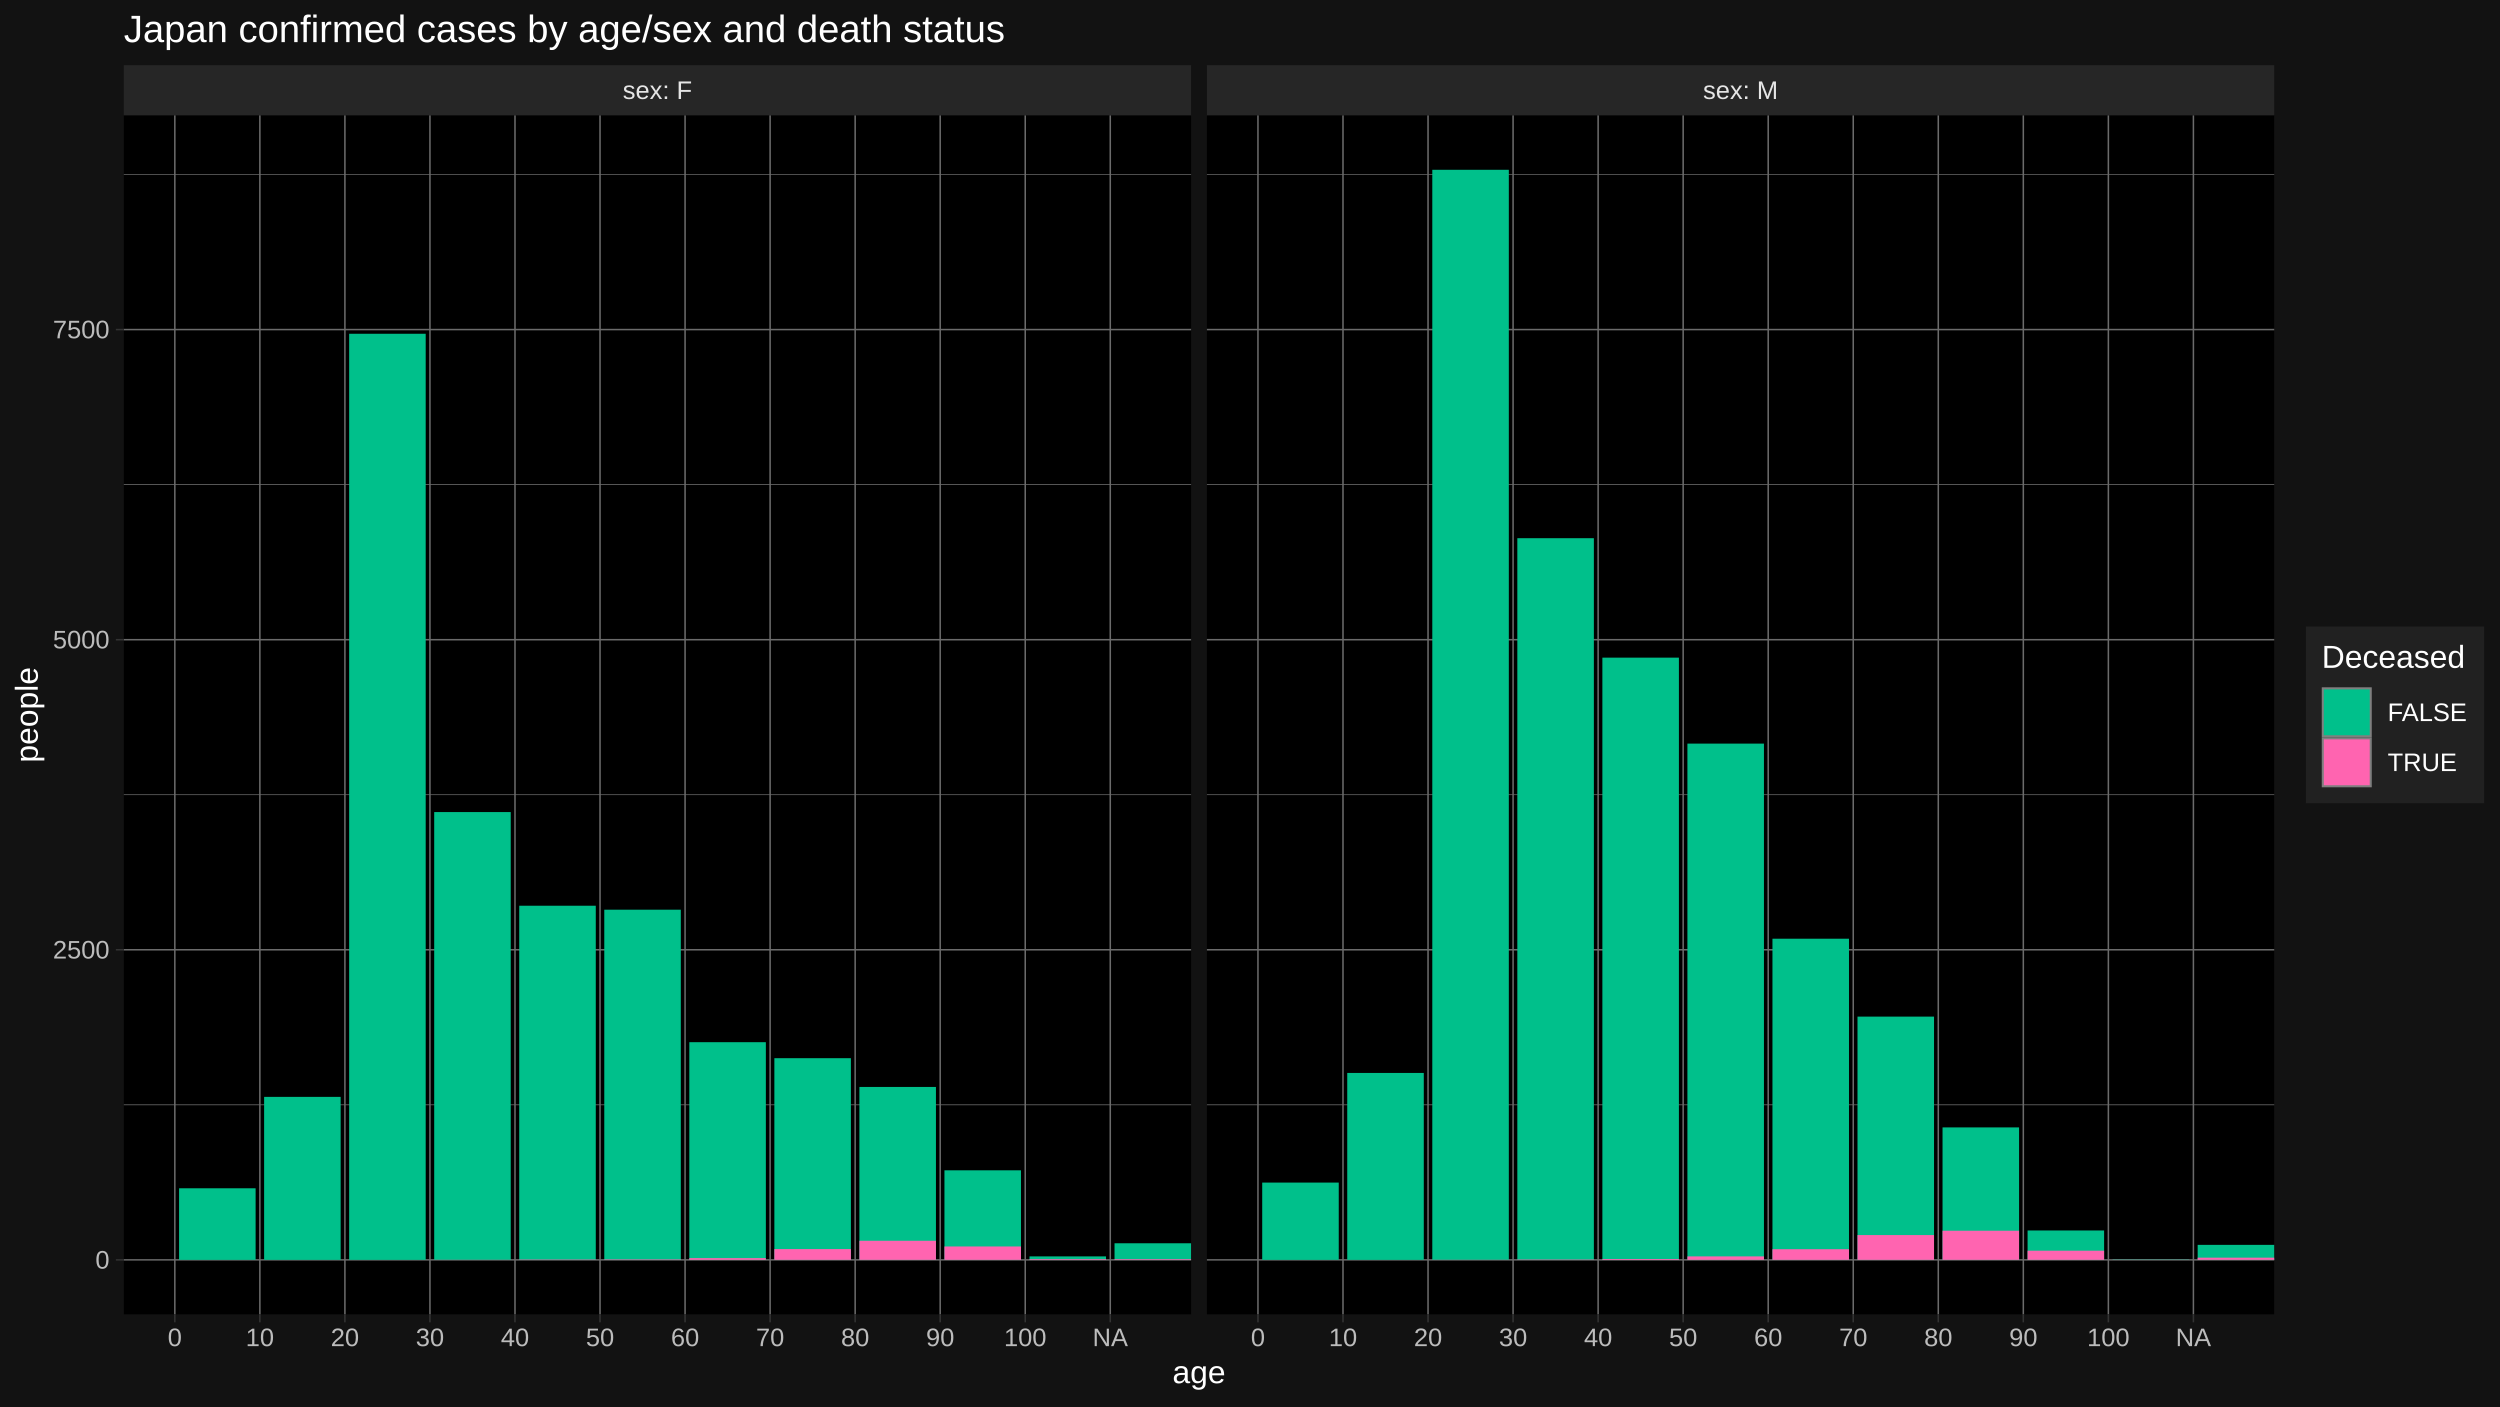
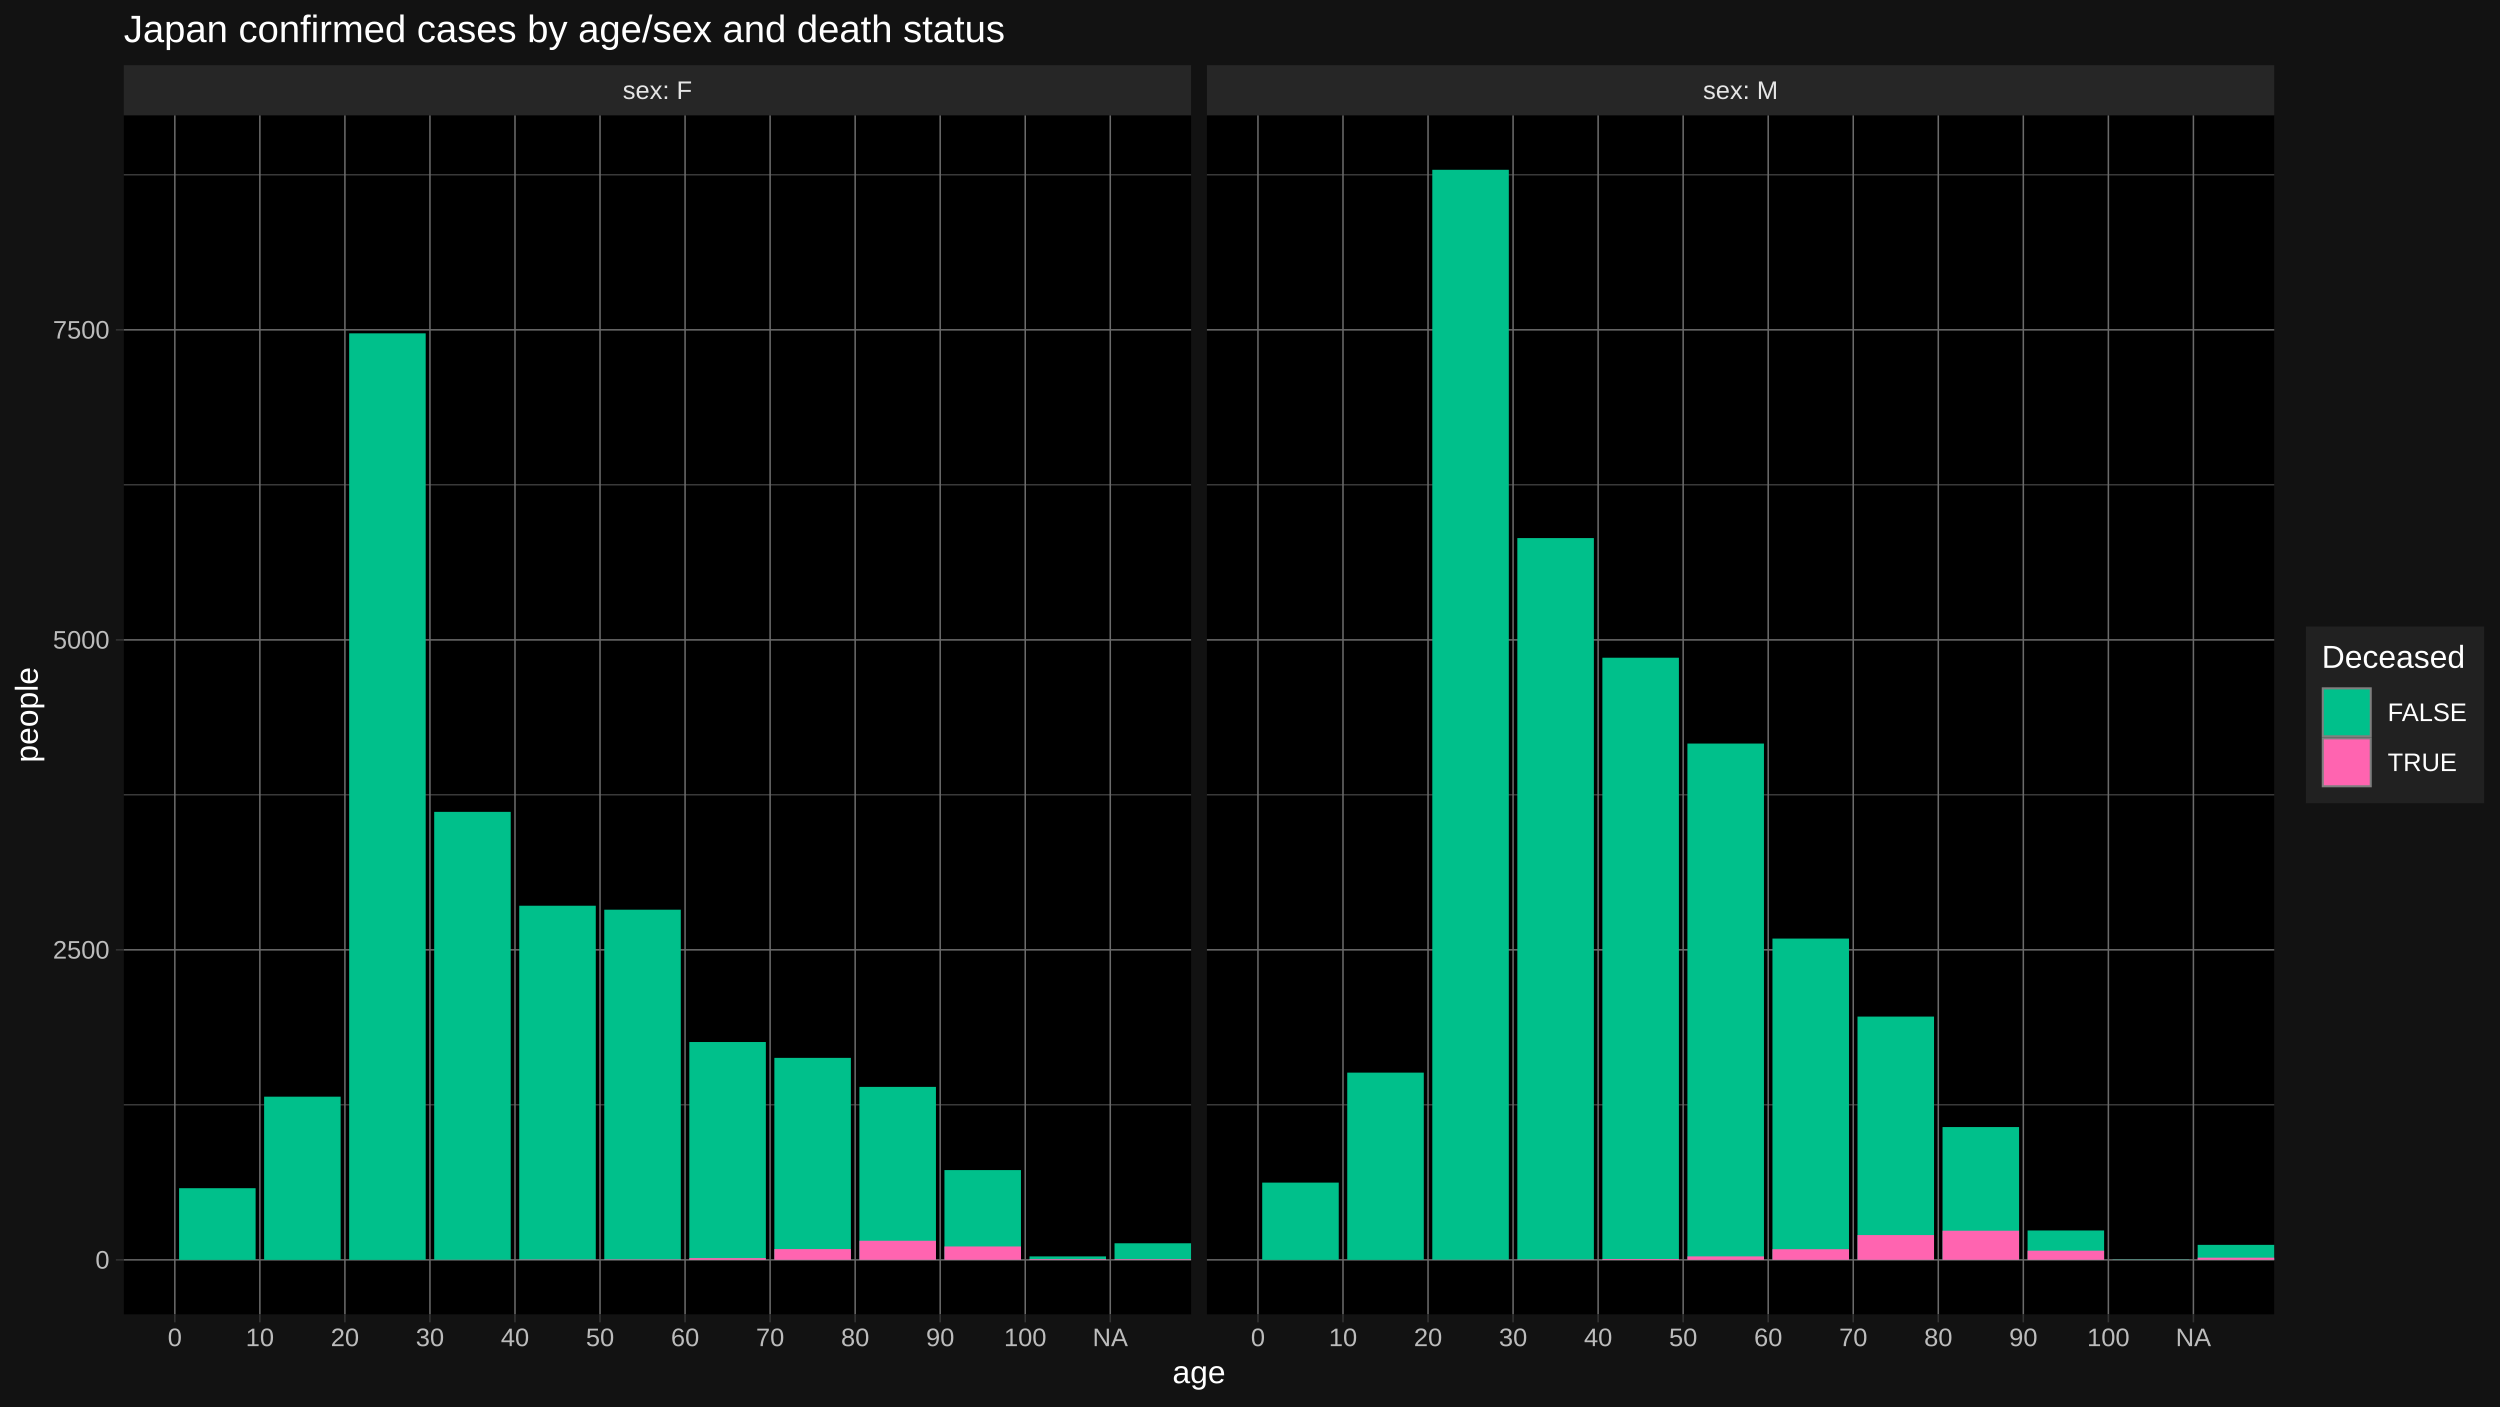
<svg xmlns="http://www.w3.org/2000/svg" viewBox="0 0 864.00 486.00">
  <defs>
    <style type="text/css">
    line, polyline, polygon, path, rect, circle {
      fill: none;
      stroke: #000000;
      stroke-linecap: round;
      stroke-linejoin: round;
      stroke-miterlimit: 10.00;
    }
  </style>
  </defs>
  <rect width="100%" height="100%" style="stroke: none; fill: #FFFFFF;" />
  <rect x="0.00" y="-0" width="864.00" height="486.00" style="stroke-width: 1.07; stroke: #121212; fill: #121212;" />
  <defs>
    <clipPath id="cpNDIuNzl8NDExLjY0fDQ1NC4yNXwzOS44NA==">
      <rect x="42.79" y="39.84" width="368.85" height="414.40" />
    </clipPath>
  </defs>
  <rect x="42.79" y="39.84" width="368.85" height="414.40" style="stroke-width: 1.07; stroke: none; fill: #000000;" clip-path="url(#cpNDIuNzl8NDExLjY0fDQ1NC4yNXwzOS44NA==)" />
-   <polyline points="42.79,381.82 411.64,381.82 " style="stroke-width: 0.27; stroke: #6B6B6B; stroke-linecap: butt;" clip-path="url(#cpNDIuNzl8NDExLjY0fDQ1NC4yNXwzOS44NA==)" />
-   <polyline points="42.79,274.65 411.64,274.65 " style="stroke-width: 0.27; stroke: #6B6B6B; stroke-linecap: butt;" clip-path="url(#cpNDIuNzl8NDExLjY0fDQ1NC4yNXwzOS44NA==)" />
-   <polyline points="42.79,167.48 411.64,167.48 " style="stroke-width: 0.27; stroke: #6B6B6B; stroke-linecap: butt;" clip-path="url(#cpNDIuNzl8NDExLjY0fDQ1NC4yNXwzOS44NA==)" />
-   <polyline points="42.79,60.31 411.64,60.31 " style="stroke-width: 0.27; stroke: #6B6B6B; stroke-linecap: butt;" clip-path="url(#cpNDIuNzl8NDExLjY0fDQ1NC4yNXwzOS44NA==)" />
+   <polyline points="42.79,381.84 411.64,381.84 " style="stroke-width: 0.27; stroke: #6B6B6B; stroke-linecap: butt;" clip-path="url(#cpNDIuNzl8NDExLjY0fDQ1NC4yNXwzOS44NA==)" />
+   <polyline points="42.79,274.71 411.64,274.71 " style="stroke-width: 0.27; stroke: #6B6B6B; stroke-linecap: butt;" clip-path="url(#cpNDIuNzl8NDExLjY0fDQ1NC4yNXwzOS44NA==)" />
+   <polyline points="42.79,167.57 411.64,167.57 " style="stroke-width: 0.27; stroke: #6B6B6B; stroke-linecap: butt;" clip-path="url(#cpNDIuNzl8NDExLjY0fDQ1NC4yNXwzOS44NA==)" />
+   <polyline points="42.79,60.44 411.64,60.44 " style="stroke-width: 0.27; stroke: #6B6B6B; stroke-linecap: butt;" clip-path="url(#cpNDIuNzl8NDExLjY0fDQ1NC4yNXwzOS44NA==)" />
  <polyline points="42.79,435.41 411.64,435.41 " style="stroke-width: 0.53; stroke: #6B6B6B; stroke-linecap: butt;" clip-path="url(#cpNDIuNzl8NDExLjY0fDQ1NC4yNXwzOS44NA==)" />
-   <polyline points="42.79,328.24 411.64,328.24 " style="stroke-width: 0.53; stroke: #6B6B6B; stroke-linecap: butt;" clip-path="url(#cpNDIuNzl8NDExLjY0fDQ1NC4yNXwzOS44NA==)" />
-   <polyline points="42.79,221.07 411.64,221.07 " style="stroke-width: 0.53; stroke: #6B6B6B; stroke-linecap: butt;" clip-path="url(#cpNDIuNzl8NDExLjY0fDQ1NC4yNXwzOS44NA==)" />
-   <polyline points="42.79,113.89 411.64,113.89 " style="stroke-width: 0.53; stroke: #6B6B6B; stroke-linecap: butt;" clip-path="url(#cpNDIuNzl8NDExLjY0fDQ1NC4yNXwzOS44NA==)" />
+   <polyline points="42.79,328.27 411.64,328.27 " style="stroke-width: 0.53; stroke: #6B6B6B; stroke-linecap: butt;" clip-path="url(#cpNDIuNzl8NDExLjY0fDQ1NC4yNXwzOS44NA==)" />
+   <polyline points="42.79,221.14 411.64,221.14 " style="stroke-width: 0.53; stroke: #6B6B6B; stroke-linecap: butt;" clip-path="url(#cpNDIuNzl8NDExLjY0fDQ1NC4yNXwzOS44NA==)" />
+   <polyline points="42.79,114.00 411.64,114.00 " style="stroke-width: 0.53; stroke: #6B6B6B; stroke-linecap: butt;" clip-path="url(#cpNDIuNzl8NDExLjY0fDQ1NC4yNXwzOS44NA==)" />
  <polyline points="60.42,454.25 60.42,39.84 " style="stroke-width: 0.53; stroke: #6B6B6B; stroke-linecap: butt;" clip-path="url(#cpNDIuNzl8NDExLjY0fDQ1NC4yNXwzOS44NA==)" />
  <polyline points="89.81,454.25 89.81,39.84 " style="stroke-width: 0.53; stroke: #6B6B6B; stroke-linecap: butt;" clip-path="url(#cpNDIuNzl8NDExLjY0fDQ1NC4yNXwzOS44NA==)" />
  <polyline points="119.20,454.25 119.20,39.84 " style="stroke-width: 0.53; stroke: #6B6B6B; stroke-linecap: butt;" clip-path="url(#cpNDIuNzl8NDExLjY0fDQ1NC4yNXwzOS44NA==)" />
  <polyline points="148.59,454.25 148.59,39.84 " style="stroke-width: 0.53; stroke: #6B6B6B; stroke-linecap: butt;" clip-path="url(#cpNDIuNzl8NDExLjY0fDQ1NC4yNXwzOS44NA==)" />
  <polyline points="177.98,454.25 177.98,39.84 " style="stroke-width: 0.53; stroke: #6B6B6B; stroke-linecap: butt;" clip-path="url(#cpNDIuNzl8NDExLjY0fDQ1NC4yNXwzOS44NA==)" />
  <polyline points="207.37,454.25 207.37,39.84 " style="stroke-width: 0.53; stroke: #6B6B6B; stroke-linecap: butt;" clip-path="url(#cpNDIuNzl8NDExLjY0fDQ1NC4yNXwzOS44NA==)" />
  <polyline points="236.76,454.25 236.76,39.84 " style="stroke-width: 0.53; stroke: #6B6B6B; stroke-linecap: butt;" clip-path="url(#cpNDIuNzl8NDExLjY0fDQ1NC4yNXwzOS44NA==)" />
  <polyline points="266.15,454.25 266.15,39.84 " style="stroke-width: 0.53; stroke: #6B6B6B; stroke-linecap: butt;" clip-path="url(#cpNDIuNzl8NDExLjY0fDQ1NC4yNXwzOS44NA==)" />
  <polyline points="295.54,454.25 295.54,39.84 " style="stroke-width: 0.53; stroke: #6B6B6B; stroke-linecap: butt;" clip-path="url(#cpNDIuNzl8NDExLjY0fDQ1NC4yNXwzOS44NA==)" />
  <polyline points="324.93,454.25 324.93,39.84 " style="stroke-width: 0.53; stroke: #6B6B6B; stroke-linecap: butt;" clip-path="url(#cpNDIuNzl8NDExLjY0fDQ1NC4yNXwzOS44NA==)" />
  <polyline points="354.32,454.25 354.32,39.84 " style="stroke-width: 0.53; stroke: #6B6B6B; stroke-linecap: butt;" clip-path="url(#cpNDIuNzl8NDExLjY0fDQ1NC4yNXwzOS44NA==)" />
  <polyline points="383.71,454.25 383.71,39.84 " style="stroke-width: 0.53; stroke: #6B6B6B; stroke-linecap: butt;" clip-path="url(#cpNDIuNzl8NDExLjY0fDQ1NC4yNXwzOS44NA==)" />
-   <rect x="61.89" y="410.67" width="26.45" height="24.74" style="stroke-width: 1.07; stroke: none; stroke-linecap: butt; fill: #00C08B;" clip-path="url(#cpNDIuNzl8NDExLjY0fDQ1NC4yNXwzOS44NA==)" />
-   <rect x="91.28" y="379.08" width="26.45" height="56.33" style="stroke-width: 1.07; stroke: none; stroke-linecap: butt; fill: #00C08B;" clip-path="url(#cpNDIuNzl8NDExLjY0fDQ1NC4yNXwzOS44NA==)" />
-   <rect x="120.67" y="115.35" width="26.45" height="320.06" style="stroke-width: 1.07; stroke: none; stroke-linecap: butt; fill: #00C08B;" clip-path="url(#cpNDIuNzl8NDExLjY0fDQ1NC4yNXwzOS44NA==)" />
-   <rect x="150.06" y="280.65" width="26.45" height="154.76" style="stroke-width: 1.07; stroke: none; stroke-linecap: butt; fill: #00C08B;" clip-path="url(#cpNDIuNzl8NDExLjY0fDQ1NC4yNXwzOS44NA==)" />
+   <rect x="61.89" y="410.64" width="26.45" height="24.77" style="stroke-width: 1.07; stroke: none; stroke-linecap: butt; fill: #00C08B;" clip-path="url(#cpNDIuNzl8NDExLjY0fDQ1NC4yNXwzOS44NA==)" />
+   <rect x="91.28" y="379.01" width="26.45" height="56.40" style="stroke-width: 1.07; stroke: none; stroke-linecap: butt; fill: #00C08B;" clip-path="url(#cpNDIuNzl8NDExLjY0fDQ1NC4yNXwzOS44NA==)" />
+   <rect x="120.67" y="115.20" width="26.45" height="320.21" style="stroke-width: 1.07; stroke: none; stroke-linecap: butt; fill: #00C08B;" clip-path="url(#cpNDIuNzl8NDExLjY0fDQ1NC4yNXwzOS44NA==)" />
+   <rect x="150.06" y="280.58" width="26.45" height="154.83" style="stroke-width: 1.07; stroke: none; stroke-linecap: butt; fill: #00C08B;" clip-path="url(#cpNDIuNzl8NDExLjY0fDQ1NC4yNXwzOS44NA==)" />
  <rect x="150.06" y="435.37" width="26.45" height="0.043" style="stroke-width: 1.07; stroke: none; stroke-linecap: butt; fill: #FF64B0;" clip-path="url(#cpNDIuNzl8NDExLjY0fDQ1NC4yNXwzOS44NA==)" />
  <rect x="179.45" y="313.02" width="26.45" height="122.39" style="stroke-width: 1.07; stroke: none; stroke-linecap: butt; fill: #00C08B;" clip-path="url(#cpNDIuNzl8NDExLjY0fDQ1NC4yNXwzOS44NA==)" />
  <rect x="179.45" y="435.28" width="26.45" height="0.13" style="stroke-width: 1.07; stroke: none; stroke-linecap: butt; fill: #FF64B0;" clip-path="url(#cpNDIuNzl8NDExLjY0fDQ1NC4yNXwzOS44NA==)" />
  <rect x="208.84" y="314.39" width="26.45" height="121.02" style="stroke-width: 1.07; stroke: none; stroke-linecap: butt; fill: #00C08B;" clip-path="url(#cpNDIuNzl8NDExLjY0fDQ1NC4yNXwzOS44NA==)" />
  <rect x="208.84" y="435.24" width="26.45" height="0.17" style="stroke-width: 1.07; stroke: none; stroke-linecap: butt; fill: #FF64B0;" clip-path="url(#cpNDIuNzl8NDExLjY0fDQ1NC4yNXwzOS44NA==)" />
-   <rect x="238.23" y="360.18" width="26.45" height="75.23" style="stroke-width: 1.07; stroke: none; stroke-linecap: butt; fill: #00C08B;" clip-path="url(#cpNDIuNzl8NDExLjY0fDQ1NC4yNXwzOS44NA==)" />
+   <rect x="238.23" y="360.12" width="26.45" height="75.29" style="stroke-width: 1.07; stroke: none; stroke-linecap: butt; fill: #00C08B;" clip-path="url(#cpNDIuNzl8NDExLjY0fDQ1NC4yNXwzOS44NA==)" />
  <rect x="238.23" y="434.81" width="26.45" height="0.60" style="stroke-width: 1.07; stroke: none; stroke-linecap: butt; fill: #FF64B0;" clip-path="url(#cpNDIuNzl8NDExLjY0fDQ1NC4yNXwzOS44NA==)" />
-   <rect x="267.62" y="365.71" width="26.45" height="69.70" style="stroke-width: 1.07; stroke: none; stroke-linecap: butt; fill: #00C08B;" clip-path="url(#cpNDIuNzl8NDExLjY0fDQ1NC4yNXwzOS44NA==)" />
+   <rect x="267.62" y="365.60" width="26.45" height="69.81" style="stroke-width: 1.07; stroke: none; stroke-linecap: butt; fill: #00C08B;" clip-path="url(#cpNDIuNzl8NDExLjY0fDQ1NC4yNXwzOS44NA==)" />
  <rect x="267.62" y="431.68" width="26.45" height="3.73" style="stroke-width: 1.07; stroke: none; stroke-linecap: butt; fill: #FF64B0;" clip-path="url(#cpNDIuNzl8NDExLjY0fDQ1NC4yNXwzOS44NA==)" />
-   <rect x="297.01" y="375.65" width="26.45" height="59.76" style="stroke-width: 1.07; stroke: none; stroke-linecap: butt; fill: #00C08B;" clip-path="url(#cpNDIuNzl8NDExLjY0fDQ1NC4yNXwzOS44NA==)" />
+   <rect x="297.01" y="375.63" width="26.45" height="59.78" style="stroke-width: 1.07; stroke: none; stroke-linecap: butt; fill: #00C08B;" clip-path="url(#cpNDIuNzl8NDExLjY0fDQ1NC4yNXwzOS44NA==)" />
  <rect x="297.01" y="428.81" width="26.45" height="6.60" style="stroke-width: 1.07; stroke: none; stroke-linecap: butt; fill: #FF64B0;" clip-path="url(#cpNDIuNzl8NDExLjY0fDQ1NC4yNXwzOS44NA==)" />
-   <rect x="326.40" y="404.46" width="26.45" height="30.95" style="stroke-width: 1.07; stroke: none; stroke-linecap: butt; fill: #00C08B;" clip-path="url(#cpNDIuNzl8NDExLjY0fDQ1NC4yNXwzOS44NA==)" />
+   <rect x="326.40" y="404.38" width="26.45" height="31.03" style="stroke-width: 1.07; stroke: none; stroke-linecap: butt; fill: #00C08B;" clip-path="url(#cpNDIuNzl8NDExLjY0fDQ1NC4yNXwzOS44NA==)" />
  <rect x="326.40" y="430.78" width="26.45" height="4.63" style="stroke-width: 1.07; stroke: none; stroke-linecap: butt; fill: #FF64B0;" clip-path="url(#cpNDIuNzl8NDExLjY0fDQ1NC4yNXwzOS44NA==)" />
  <rect x="355.79" y="434.21" width="26.45" height="1.20" style="stroke-width: 1.07; stroke: none; stroke-linecap: butt; fill: #00C08B;" clip-path="url(#cpNDIuNzl8NDExLjY0fDQ1NC4yNXwzOS44NA==)" />
  <rect x="355.79" y="435.15" width="26.45" height="0.26" style="stroke-width: 1.07; stroke: none; stroke-linecap: butt; fill: #FF64B0;" clip-path="url(#cpNDIuNzl8NDExLjY0fDQ1NC4yNXwzOS44NA==)" />
  <rect x="385.18" y="429.67" width="26.45" height="5.74" style="stroke-width: 1.07; stroke: none; stroke-linecap: butt; fill: #00C08B;" clip-path="url(#cpNDIuNzl8NDExLjY0fDQ1NC4yNXwzOS44NA==)" />
  <rect x="385.18" y="435.15" width="26.45" height="0.26" style="stroke-width: 1.07; stroke: none; stroke-linecap: butt; fill: #FF64B0;" clip-path="url(#cpNDIuNzl8NDExLjY0fDQ1NC4yNXwzOS44NA==)" />
  <defs>
    <clipPath id="cpMC4wMHw4NjQuMDB8NDg2LjAwfDAuMDA=">
      <rect x="0.00" y="0.00" width="864.00" height="486.00" />
    </clipPath>
  </defs>
  <defs>
    <clipPath id="cpNDE3LjExfDc4NS45N3w0NTQuMjV8MzkuODQ=">
      <rect x="417.11" y="39.84" width="368.85" height="414.40" />
    </clipPath>
  </defs>
  <rect x="417.11" y="39.84" width="368.85" height="414.40" style="stroke-width: 1.07; stroke: none; fill: #000000;" clip-path="url(#cpNDE3LjExfDc4NS45N3w0NTQuMjV8MzkuODQ=)" />
-   <polyline points="417.11,381.82 785.97,381.82 " style="stroke-width: 0.27; stroke: #6B6B6B; stroke-linecap: butt;" clip-path="url(#cpNDE3LjExfDc4NS45N3w0NTQuMjV8MzkuODQ=)" />
-   <polyline points="417.11,274.65 785.97,274.65 " style="stroke-width: 0.27; stroke: #6B6B6B; stroke-linecap: butt;" clip-path="url(#cpNDE3LjExfDc4NS45N3w0NTQuMjV8MzkuODQ=)" />
-   <polyline points="417.11,167.48 785.97,167.48 " style="stroke-width: 0.27; stroke: #6B6B6B; stroke-linecap: butt;" clip-path="url(#cpNDE3LjExfDc4NS45N3w0NTQuMjV8MzkuODQ=)" />
-   <polyline points="417.11,60.31 785.97,60.31 " style="stroke-width: 0.27; stroke: #6B6B6B; stroke-linecap: butt;" clip-path="url(#cpNDE3LjExfDc4NS45N3w0NTQuMjV8MzkuODQ=)" />
+   <polyline points="417.11,381.84 785.97,381.84 " style="stroke-width: 0.27; stroke: #6B6B6B; stroke-linecap: butt;" clip-path="url(#cpNDE3LjExfDc4NS45N3w0NTQuMjV8MzkuODQ=)" />
+   <polyline points="417.11,274.71 785.97,274.71 " style="stroke-width: 0.27; stroke: #6B6B6B; stroke-linecap: butt;" clip-path="url(#cpNDE3LjExfDc4NS45N3w0NTQuMjV8MzkuODQ=)" />
+   <polyline points="417.11,167.57 785.97,167.57 " style="stroke-width: 0.27; stroke: #6B6B6B; stroke-linecap: butt;" clip-path="url(#cpNDE3LjExfDc4NS45N3w0NTQuMjV8MzkuODQ=)" />
+   <polyline points="417.11,60.44 785.97,60.44 " style="stroke-width: 0.27; stroke: #6B6B6B; stroke-linecap: butt;" clip-path="url(#cpNDE3LjExfDc4NS45N3w0NTQuMjV8MzkuODQ=)" />
  <polyline points="417.11,435.41 785.97,435.41 " style="stroke-width: 0.53; stroke: #6B6B6B; stroke-linecap: butt;" clip-path="url(#cpNDE3LjExfDc4NS45N3w0NTQuMjV8MzkuODQ=)" />
-   <polyline points="417.11,328.24 785.97,328.24 " style="stroke-width: 0.53; stroke: #6B6B6B; stroke-linecap: butt;" clip-path="url(#cpNDE3LjExfDc4NS45N3w0NTQuMjV8MzkuODQ=)" />
-   <polyline points="417.11,221.07 785.97,221.07 " style="stroke-width: 0.53; stroke: #6B6B6B; stroke-linecap: butt;" clip-path="url(#cpNDE3LjExfDc4NS45N3w0NTQuMjV8MzkuODQ=)" />
-   <polyline points="417.11,113.89 785.97,113.89 " style="stroke-width: 0.53; stroke: #6B6B6B; stroke-linecap: butt;" clip-path="url(#cpNDE3LjExfDc4NS45N3w0NTQuMjV8MzkuODQ=)" />
+   <polyline points="417.11,328.27 785.97,328.27 " style="stroke-width: 0.53; stroke: #6B6B6B; stroke-linecap: butt;" clip-path="url(#cpNDE3LjExfDc4NS45N3w0NTQuMjV8MzkuODQ=)" />
+   <polyline points="417.11,221.14 785.97,221.14 " style="stroke-width: 0.53; stroke: #6B6B6B; stroke-linecap: butt;" clip-path="url(#cpNDE3LjExfDc4NS45N3w0NTQuMjV8MzkuODQ=)" />
+   <polyline points="417.11,114.00 785.97,114.00 " style="stroke-width: 0.53; stroke: #6B6B6B; stroke-linecap: butt;" clip-path="url(#cpNDE3LjExfDc4NS45N3w0NTQuMjV8MzkuODQ=)" />
  <polyline points="434.75,454.25 434.75,39.84 " style="stroke-width: 0.53; stroke: #6B6B6B; stroke-linecap: butt;" clip-path="url(#cpNDE3LjExfDc4NS45N3w0NTQuMjV8MzkuODQ=)" />
  <polyline points="464.14,454.25 464.14,39.84 " style="stroke-width: 0.53; stroke: #6B6B6B; stroke-linecap: butt;" clip-path="url(#cpNDE3LjExfDc4NS45N3w0NTQuMjV8MzkuODQ=)" />
  <polyline points="493.53,454.25 493.53,39.84 " style="stroke-width: 0.53; stroke: #6B6B6B; stroke-linecap: butt;" clip-path="url(#cpNDE3LjExfDc4NS45N3w0NTQuMjV8MzkuODQ=)" />
  <polyline points="522.92,454.25 522.92,39.84 " style="stroke-width: 0.53; stroke: #6B6B6B; stroke-linecap: butt;" clip-path="url(#cpNDE3LjExfDc4NS45N3w0NTQuMjV8MzkuODQ=)" />
  <polyline points="552.31,454.25 552.31,39.84 " style="stroke-width: 0.53; stroke: #6B6B6B; stroke-linecap: butt;" clip-path="url(#cpNDE3LjExfDc4NS45N3w0NTQuMjV8MzkuODQ=)" />
  <polyline points="581.70,454.25 581.70,39.84 " style="stroke-width: 0.53; stroke: #6B6B6B; stroke-linecap: butt;" clip-path="url(#cpNDE3LjExfDc4NS45N3w0NTQuMjV8MzkuODQ=)" />
  <polyline points="611.09,454.25 611.09,39.84 " style="stroke-width: 0.53; stroke: #6B6B6B; stroke-linecap: butt;" clip-path="url(#cpNDE3LjExfDc4NS45N3w0NTQuMjV8MzkuODQ=)" />
  <polyline points="640.48,454.25 640.48,39.84 " style="stroke-width: 0.53; stroke: #6B6B6B; stroke-linecap: butt;" clip-path="url(#cpNDE3LjExfDc4NS45N3w0NTQuMjV8MzkuODQ=)" />
  <polyline points="669.87,454.25 669.87,39.84 " style="stroke-width: 0.53; stroke: #6B6B6B; stroke-linecap: butt;" clip-path="url(#cpNDE3LjExfDc4NS45N3w0NTQuMjV8MzkuODQ=)" />
  <polyline points="699.26,454.25 699.26,39.84 " style="stroke-width: 0.53; stroke: #6B6B6B; stroke-linecap: butt;" clip-path="url(#cpNDE3LjExfDc4NS45N3w0NTQuMjV8MzkuODQ=)" />
  <polyline points="728.65,454.25 728.65,39.84 " style="stroke-width: 0.53; stroke: #6B6B6B; stroke-linecap: butt;" clip-path="url(#cpNDE3LjExfDc4NS45N3w0NTQuMjV8MzkuODQ=)" />
  <polyline points="758.04,454.25 758.04,39.84 " style="stroke-width: 0.53; stroke: #6B6B6B; stroke-linecap: butt;" clip-path="url(#cpNDE3LjExfDc4NS45N3w0NTQuMjV8MzkuODQ=)" />
-   <rect x="436.22" y="408.70" width="26.45" height="26.71" style="stroke-width: 1.07; stroke: none; stroke-linecap: butt; fill: #00C08B;" clip-path="url(#cpNDE3LjExfDc4NS45N3w0NTQuMjV8MzkuODQ=)" />
-   <rect x="465.61" y="370.81" width="26.45" height="64.60" style="stroke-width: 1.07; stroke: none; stroke-linecap: butt; fill: #00C08B;" clip-path="url(#cpNDE3LjExfDc4NS45N3w0NTQuMjV8MzkuODQ=)" />
+   <rect x="436.22" y="408.71" width="26.45" height="26.70" style="stroke-width: 1.07; stroke: none; stroke-linecap: butt; fill: #00C08B;" clip-path="url(#cpNDE3LjExfDc4NS45N3w0NTQuMjV8MzkuODQ=)" />
+   <rect x="465.61" y="370.70" width="26.45" height="64.71" style="stroke-width: 1.07; stroke: none; stroke-linecap: butt; fill: #00C08B;" clip-path="url(#cpNDE3LjExfDc4NS45N3w0NTQuMjV8MzkuODQ=)" />
  <rect x="495.00" y="58.68" width="26.45" height="376.73" style="stroke-width: 1.07; stroke: none; stroke-linecap: butt; fill: #00C08B;" clip-path="url(#cpNDE3LjExfDc4NS45N3w0NTQuMjV8MzkuODQ=)" />
  <rect x="495.00" y="435.37" width="26.45" height="0.043" style="stroke-width: 1.07; stroke: none; stroke-linecap: butt; fill: #FF64B0;" clip-path="url(#cpNDE3LjExfDc4NS45N3w0NTQuMjV8MzkuODQ=)" />
-   <rect x="524.39" y="186.00" width="26.45" height="249.41" style="stroke-width: 1.07; stroke: none; stroke-linecap: butt; fill: #00C08B;" clip-path="url(#cpNDE3LjExfDc4NS45N3w0NTQuMjV8MzkuODQ=)" />
+   <rect x="524.39" y="185.96" width="26.45" height="249.45" style="stroke-width: 1.07; stroke: none; stroke-linecap: butt; fill: #00C08B;" clip-path="url(#cpNDE3LjExfDc4NS45N3w0NTQuMjV8MzkuODQ=)" />
  <rect x="524.39" y="435.28" width="26.45" height="0.13" style="stroke-width: 1.07; stroke: none; stroke-linecap: butt; fill: #FF64B0;" clip-path="url(#cpNDE3LjExfDc4NS45N3w0NTQuMjV8MzkuODQ=)" />
-   <rect x="553.78" y="227.28" width="26.45" height="208.13" style="stroke-width: 1.07; stroke: none; stroke-linecap: butt; fill: #00C08B;" clip-path="url(#cpNDE3LjExfDc4NS45N3w0NTQuMjV8MzkuODQ=)" />
+   <rect x="553.78" y="227.31" width="26.45" height="208.10" style="stroke-width: 1.07; stroke: none; stroke-linecap: butt; fill: #00C08B;" clip-path="url(#cpNDE3LjExfDc4NS45N3w0NTQuMjV8MzkuODQ=)" />
  <rect x="553.78" y="435.11" width="26.45" height="0.30" style="stroke-width: 1.07; stroke: none; stroke-linecap: butt; fill: #FF64B0;" clip-path="url(#cpNDE3LjExfDc4NS45N3w0NTQuMjV8MzkuODQ=)" />
-   <rect x="583.17" y="256.99" width="26.45" height="178.42" style="stroke-width: 1.07; stroke: none; stroke-linecap: butt; fill: #00C08B;" clip-path="url(#cpNDE3LjExfDc4NS45N3w0NTQuMjV8MzkuODQ=)" />
+   <rect x="583.17" y="256.97" width="26.45" height="178.44" style="stroke-width: 1.07; stroke: none; stroke-linecap: butt; fill: #00C08B;" clip-path="url(#cpNDE3LjExfDc4NS45N3w0NTQuMjV8MzkuODQ=)" />
  <rect x="583.17" y="434.21" width="26.45" height="1.20" style="stroke-width: 1.07; stroke: none; stroke-linecap: butt; fill: #FF64B0;" clip-path="url(#cpNDE3LjExfDc4NS45N3w0NTQuMjV8MzkuODQ=)" />
-   <rect x="612.56" y="324.42" width="26.45" height="110.99" style="stroke-width: 1.07; stroke: none; stroke-linecap: butt; fill: #00C08B;" clip-path="url(#cpNDE3LjExfDc4NS45N3w0NTQuMjV8MzkuODQ=)" />
+   <rect x="612.56" y="324.37" width="26.45" height="111.04" style="stroke-width: 1.07; stroke: none; stroke-linecap: butt; fill: #00C08B;" clip-path="url(#cpNDE3LjExfDc4NS45N3w0NTQuMjV8MzkuODQ=)" />
  <rect x="612.56" y="431.72" width="26.45" height="3.69" style="stroke-width: 1.07; stroke: none; stroke-linecap: butt; fill: #FF64B0;" clip-path="url(#cpNDE3LjExfDc4NS45N3w0NTQuMjV8MzkuODQ=)" />
-   <rect x="641.95" y="351.34" width="26.45" height="84.07" style="stroke-width: 1.07; stroke: none; stroke-linecap: butt; fill: #00C08B;" clip-path="url(#cpNDE3LjExfDc4NS45N3w0NTQuMjV8MzkuODQ=)" />
+   <rect x="641.95" y="351.33" width="26.45" height="84.08" style="stroke-width: 1.07; stroke: none; stroke-linecap: butt; fill: #00C08B;" clip-path="url(#cpNDE3LjExfDc4NS45N3w0NTQuMjV8MzkuODQ=)" />
  <rect x="641.95" y="426.84" width="26.45" height="8.57" style="stroke-width: 1.07; stroke: none; stroke-linecap: butt; fill: #FF64B0;" clip-path="url(#cpNDE3LjExfDc4NS45N3w0NTQuMjV8MzkuODQ=)" />
-   <rect x="671.34" y="389.63" width="26.45" height="45.78" style="stroke-width: 1.07; stroke: none; stroke-linecap: butt; fill: #00C08B;" clip-path="url(#cpNDE3LjExfDc4NS45N3w0NTQuMjV8MzkuODQ=)" />
+   <rect x="671.34" y="389.51" width="26.45" height="45.90" style="stroke-width: 1.07; stroke: none; stroke-linecap: butt; fill: #00C08B;" clip-path="url(#cpNDE3LjExfDc4NS45N3w0NTQuMjV8MzkuODQ=)" />
  <rect x="671.34" y="425.34" width="26.45" height="10.07" style="stroke-width: 1.07; stroke: none; stroke-linecap: butt; fill: #FF64B0;" clip-path="url(#cpNDE3LjExfDc4NS45N3w0NTQuMjV8MzkuODQ=)" />
  <rect x="700.73" y="425.25" width="26.45" height="10.16" style="stroke-width: 1.07; stroke: none; stroke-linecap: butt; fill: #00C08B;" clip-path="url(#cpNDE3LjExfDc4NS45N3w0NTQuMjV8MzkuODQ=)" />
  <rect x="700.73" y="432.24" width="26.45" height="3.17" style="stroke-width: 1.07; stroke: none; stroke-linecap: butt; fill: #FF64B0;" clip-path="url(#cpNDE3LjExfDc4NS45N3w0NTQuMjV8MzkuODQ=)" />
  <rect x="730.12" y="435.28" width="26.45" height="0.13" style="stroke-width: 1.07; stroke: none; stroke-linecap: butt; fill: #00C08B;" clip-path="url(#cpNDE3LjExfDc4NS45N3w0NTQuMjV8MzkuODQ=)" />
  <rect x="730.12" y="435.37" width="26.45" height="0.043" style="stroke-width: 1.07; stroke: none; stroke-linecap: butt; fill: #FF64B0;" clip-path="url(#cpNDE3LjExfDc4NS45N3w0NTQuMjV8MzkuODQ=)" />
  <rect x="759.51" y="430.22" width="26.45" height="5.19" style="stroke-width: 1.07; stroke: none; stroke-linecap: butt; fill: #00C08B;" clip-path="url(#cpNDE3LjExfDc4NS45N3w0NTQuMjV8MzkuODQ=)" />
  <rect x="759.51" y="434.64" width="26.45" height="0.77" style="stroke-width: 1.07; stroke: none; stroke-linecap: butt; fill: #FF64B0;" clip-path="url(#cpNDE3LjExfDc4NS45N3w0NTQuMjV8MzkuODQ=)" />
  <defs>
    <clipPath id="cpMC4wMHw4NjQuMDB8NDg2LjAwfDAuMDA=">
      <rect x="0.00" y="0.00" width="864.00" height="486.00" />
    </clipPath>
  </defs>
  <defs>
    <clipPath id="cpNDIuNzl8NDExLjY0fDM5Ljg0fDIyLjUz">
      <rect x="42.79" y="22.53" width="368.85" height="17.31" />
    </clipPath>
  </defs>
  <rect x="42.79" y="22.53" width="368.85" height="17.31" style="stroke-width: 1.07; stroke: none; fill: #262626;" clip-path="url(#cpNDIuNzl8NDExLjY0fDM5Ljg0fDIyLjUz)" />
  <g clip-path="url(#cpNDIuNzl8NDExLjY0fDM5Ljg0fDIyLjUz)">
    <text x="215.23" y="34.21" style="font-size: 8.80px; fill: #E5E5E5; font-family: Liberation Sans;" textLength="23.96px" lengthAdjust="spacingAndGlyphs">sex: F</text>
  </g>
  <defs>
    <clipPath id="cpMC4wMHw4NjQuMDB8NDg2LjAwfDAuMDA=">
      <rect x="0.00" y="0.00" width="864.00" height="486.00" />
    </clipPath>
  </defs>
  <defs>
    <clipPath id="cpNDE3LjExfDc4NS45N3wzOS44NHwyMi41Mw==">
      <rect x="417.11" y="22.53" width="368.85" height="17.31" />
    </clipPath>
  </defs>
  <rect x="417.11" y="22.53" width="368.85" height="17.31" style="stroke-width: 1.07; stroke: none; fill: #262626;" clip-path="url(#cpNDE3LjExfDc4NS45N3wzOS44NHwyMi41Mw==)" />
  <g clip-path="url(#cpNDE3LjExfDc4NS45N3wzOS44NHwyMi41Mw==)">
    <text x="588.58" y="34.21" style="font-size: 8.80px; fill: #E5E5E5; font-family: Liberation Sans;" textLength="25.91px" lengthAdjust="spacingAndGlyphs">sex: M</text>
  </g>
  <defs>
    <clipPath id="cpMC4wMHw4NjQuMDB8NDg2LjAwfDAuMDA=">
      <rect x="0.00" y="0.00" width="864.00" height="486.00" />
    </clipPath>
  </defs>
  <polyline points="60.42,456.99 60.42,454.25 " style="stroke-width: 0.53; stroke: #333333; stroke-linecap: butt;" clip-path="url(#cpMC4wMHw4NjQuMDB8NDg2LjAwfDAuMDA=)" />
  <polyline points="89.81,456.99 89.81,454.25 " style="stroke-width: 0.53; stroke: #333333; stroke-linecap: butt;" clip-path="url(#cpMC4wMHw4NjQuMDB8NDg2LjAwfDAuMDA=)" />
  <polyline points="119.20,456.99 119.20,454.25 " style="stroke-width: 0.53; stroke: #333333; stroke-linecap: butt;" clip-path="url(#cpMC4wMHw4NjQuMDB8NDg2LjAwfDAuMDA=)" />
  <polyline points="148.59,456.99 148.59,454.25 " style="stroke-width: 0.53; stroke: #333333; stroke-linecap: butt;" clip-path="url(#cpMC4wMHw4NjQuMDB8NDg2LjAwfDAuMDA=)" />
  <polyline points="177.98,456.99 177.98,454.25 " style="stroke-width: 0.53; stroke: #333333; stroke-linecap: butt;" clip-path="url(#cpMC4wMHw4NjQuMDB8NDg2LjAwfDAuMDA=)" />
  <polyline points="207.37,456.99 207.37,454.25 " style="stroke-width: 0.53; stroke: #333333; stroke-linecap: butt;" clip-path="url(#cpMC4wMHw4NjQuMDB8NDg2LjAwfDAuMDA=)" />
  <polyline points="236.76,456.99 236.76,454.25 " style="stroke-width: 0.53; stroke: #333333; stroke-linecap: butt;" clip-path="url(#cpMC4wMHw4NjQuMDB8NDg2LjAwfDAuMDA=)" />
  <polyline points="266.15,456.99 266.15,454.25 " style="stroke-width: 0.53; stroke: #333333; stroke-linecap: butt;" clip-path="url(#cpMC4wMHw4NjQuMDB8NDg2LjAwfDAuMDA=)" />
  <polyline points="295.54,456.99 295.54,454.25 " style="stroke-width: 0.53; stroke: #333333; stroke-linecap: butt;" clip-path="url(#cpMC4wMHw4NjQuMDB8NDg2LjAwfDAuMDA=)" />
  <polyline points="324.93,456.99 324.93,454.25 " style="stroke-width: 0.53; stroke: #333333; stroke-linecap: butt;" clip-path="url(#cpMC4wMHw4NjQuMDB8NDg2LjAwfDAuMDA=)" />
  <polyline points="354.32,456.99 354.32,454.25 " style="stroke-width: 0.53; stroke: #333333; stroke-linecap: butt;" clip-path="url(#cpMC4wMHw4NjQuMDB8NDg2LjAwfDAuMDA=)" />
  <polyline points="383.71,456.99 383.71,454.25 " style="stroke-width: 0.53; stroke: #333333; stroke-linecap: butt;" clip-path="url(#cpMC4wMHw4NjQuMDB8NDg2LjAwfDAuMDA=)" />
  <g clip-path="url(#cpMC4wMHw4NjQuMDB8NDg2LjAwfDAuMDA=)">
    <text x="57.97" y="465.23" style="font-size: 8.80px; fill: #BCBCBC; font-family: Liberation Sans;" textLength="4.89px" lengthAdjust="spacingAndGlyphs">0</text>
  </g>
  <g clip-path="url(#cpMC4wMHw4NjQuMDB8NDg2LjAwfDAuMDA=)">
    <text x="84.92" y="465.23" style="font-size: 8.80px; fill: #BCBCBC; font-family: Liberation Sans;" textLength="9.79px" lengthAdjust="spacingAndGlyphs">10</text>
  </g>
  <g clip-path="url(#cpMC4wMHw4NjQuMDB8NDg2LjAwfDAuMDA=)">
    <text x="114.31" y="465.23" style="font-size: 8.80px; fill: #BCBCBC; font-family: Liberation Sans;" textLength="9.79px" lengthAdjust="spacingAndGlyphs">20</text>
  </g>
  <g clip-path="url(#cpMC4wMHw4NjQuMDB8NDg2LjAwfDAuMDA=)">
    <text x="143.70" y="465.23" style="font-size: 8.80px; fill: #BCBCBC; font-family: Liberation Sans;" textLength="9.79px" lengthAdjust="spacingAndGlyphs">30</text>
  </g>
  <g clip-path="url(#cpMC4wMHw4NjQuMDB8NDg2LjAwfDAuMDA=)">
    <text x="173.09" y="465.23" style="font-size: 8.80px; fill: #BCBCBC; font-family: Liberation Sans;" textLength="9.79px" lengthAdjust="spacingAndGlyphs">40</text>
  </g>
  <g clip-path="url(#cpMC4wMHw4NjQuMDB8NDg2LjAwfDAuMDA=)">
    <text x="202.48" y="465.23" style="font-size: 8.80px; fill: #BCBCBC; font-family: Liberation Sans;" textLength="9.79px" lengthAdjust="spacingAndGlyphs">50</text>
  </g>
  <g clip-path="url(#cpMC4wMHw4NjQuMDB8NDg2LjAwfDAuMDA=)">
    <text x="231.87" y="465.23" style="font-size: 8.80px; fill: #BCBCBC; font-family: Liberation Sans;" textLength="9.79px" lengthAdjust="spacingAndGlyphs">60</text>
  </g>
  <g clip-path="url(#cpMC4wMHw4NjQuMDB8NDg2LjAwfDAuMDA=)">
    <text x="261.26" y="465.23" style="font-size: 8.80px; fill: #BCBCBC; font-family: Liberation Sans;" textLength="9.79px" lengthAdjust="spacingAndGlyphs">70</text>
  </g>
  <g clip-path="url(#cpMC4wMHw4NjQuMDB8NDg2LjAwfDAuMDA=)">
    <text x="290.65" y="465.23" style="font-size: 8.80px; fill: #BCBCBC; font-family: Liberation Sans;" textLength="9.79px" lengthAdjust="spacingAndGlyphs">80</text>
  </g>
  <g clip-path="url(#cpMC4wMHw4NjQuMDB8NDg2LjAwfDAuMDA=)">
    <text x="320.04" y="465.23" style="font-size: 8.80px; fill: #BCBCBC; font-family: Liberation Sans;" textLength="9.79px" lengthAdjust="spacingAndGlyphs">90</text>
  </g>
  <g clip-path="url(#cpMC4wMHw4NjQuMDB8NDg2LjAwfDAuMDA=)">
    <text x="346.98" y="465.23" style="font-size: 8.80px; fill: #BCBCBC; font-family: Liberation Sans;" textLength="14.68px" lengthAdjust="spacingAndGlyphs">100</text>
  </g>
  <g clip-path="url(#cpMC4wMHw4NjQuMDB8NDg2LjAwfDAuMDA=)">
    <text x="377.60" y="465.23" style="font-size: 8.80px; fill: #BCBCBC; font-family: Liberation Sans;" textLength="12.22px" lengthAdjust="spacingAndGlyphs">NA</text>
  </g>
  <polyline points="434.75,456.99 434.75,454.25 " style="stroke-width: 0.53; stroke: #333333; stroke-linecap: butt;" clip-path="url(#cpMC4wMHw4NjQuMDB8NDg2LjAwfDAuMDA=)" />
  <polyline points="464.14,456.99 464.14,454.25 " style="stroke-width: 0.53; stroke: #333333; stroke-linecap: butt;" clip-path="url(#cpMC4wMHw4NjQuMDB8NDg2LjAwfDAuMDA=)" />
  <polyline points="493.53,456.99 493.53,454.25 " style="stroke-width: 0.53; stroke: #333333; stroke-linecap: butt;" clip-path="url(#cpMC4wMHw4NjQuMDB8NDg2LjAwfDAuMDA=)" />
  <polyline points="522.92,456.99 522.92,454.25 " style="stroke-width: 0.53; stroke: #333333; stroke-linecap: butt;" clip-path="url(#cpMC4wMHw4NjQuMDB8NDg2LjAwfDAuMDA=)" />
  <polyline points="552.31,456.99 552.31,454.25 " style="stroke-width: 0.53; stroke: #333333; stroke-linecap: butt;" clip-path="url(#cpMC4wMHw4NjQuMDB8NDg2LjAwfDAuMDA=)" />
  <polyline points="581.70,456.99 581.70,454.25 " style="stroke-width: 0.53; stroke: #333333; stroke-linecap: butt;" clip-path="url(#cpMC4wMHw4NjQuMDB8NDg2LjAwfDAuMDA=)" />
  <polyline points="611.09,456.99 611.09,454.25 " style="stroke-width: 0.53; stroke: #333333; stroke-linecap: butt;" clip-path="url(#cpMC4wMHw4NjQuMDB8NDg2LjAwfDAuMDA=)" />
  <polyline points="640.48,456.99 640.48,454.25 " style="stroke-width: 0.53; stroke: #333333; stroke-linecap: butt;" clip-path="url(#cpMC4wMHw4NjQuMDB8NDg2LjAwfDAuMDA=)" />
  <polyline points="669.87,456.99 669.87,454.25 " style="stroke-width: 0.53; stroke: #333333; stroke-linecap: butt;" clip-path="url(#cpMC4wMHw4NjQuMDB8NDg2LjAwfDAuMDA=)" />
  <polyline points="699.26,456.99 699.26,454.25 " style="stroke-width: 0.53; stroke: #333333; stroke-linecap: butt;" clip-path="url(#cpMC4wMHw4NjQuMDB8NDg2LjAwfDAuMDA=)" />
  <polyline points="728.65,456.99 728.65,454.25 " style="stroke-width: 0.53; stroke: #333333; stroke-linecap: butt;" clip-path="url(#cpMC4wMHw4NjQuMDB8NDg2LjAwfDAuMDA=)" />
  <polyline points="758.04,456.99 758.04,454.25 " style="stroke-width: 0.53; stroke: #333333; stroke-linecap: butt;" clip-path="url(#cpMC4wMHw4NjQuMDB8NDg2LjAwfDAuMDA=)" />
  <g clip-path="url(#cpMC4wMHw4NjQuMDB8NDg2LjAwfDAuMDA=)">
    <text x="432.30" y="465.23" style="font-size: 8.80px; fill: #BCBCBC; font-family: Liberation Sans;" textLength="4.89px" lengthAdjust="spacingAndGlyphs">0</text>
  </g>
  <g clip-path="url(#cpMC4wMHw4NjQuMDB8NDg2LjAwfDAuMDA=)">
    <text x="459.25" y="465.23" style="font-size: 8.80px; fill: #BCBCBC; font-family: Liberation Sans;" textLength="9.79px" lengthAdjust="spacingAndGlyphs">10</text>
  </g>
  <g clip-path="url(#cpMC4wMHw4NjQuMDB8NDg2LjAwfDAuMDA=)">
    <text x="488.64" y="465.23" style="font-size: 8.80px; fill: #BCBCBC; font-family: Liberation Sans;" textLength="9.79px" lengthAdjust="spacingAndGlyphs">20</text>
  </g>
  <g clip-path="url(#cpMC4wMHw4NjQuMDB8NDg2LjAwfDAuMDA=)">
    <text x="518.03" y="465.23" style="font-size: 8.80px; fill: #BCBCBC; font-family: Liberation Sans;" textLength="9.79px" lengthAdjust="spacingAndGlyphs">30</text>
  </g>
  <g clip-path="url(#cpMC4wMHw4NjQuMDB8NDg2LjAwfDAuMDA=)">
    <text x="547.42" y="465.23" style="font-size: 8.80px; fill: #BCBCBC; font-family: Liberation Sans;" textLength="9.79px" lengthAdjust="spacingAndGlyphs">40</text>
  </g>
  <g clip-path="url(#cpMC4wMHw4NjQuMDB8NDg2LjAwfDAuMDA=)">
    <text x="576.81" y="465.23" style="font-size: 8.80px; fill: #BCBCBC; font-family: Liberation Sans;" textLength="9.79px" lengthAdjust="spacingAndGlyphs">50</text>
  </g>
  <g clip-path="url(#cpMC4wMHw4NjQuMDB8NDg2LjAwfDAuMDA=)">
    <text x="606.20" y="465.23" style="font-size: 8.80px; fill: #BCBCBC; font-family: Liberation Sans;" textLength="9.79px" lengthAdjust="spacingAndGlyphs">60</text>
  </g>
  <g clip-path="url(#cpMC4wMHw4NjQuMDB8NDg2LjAwfDAuMDA=)">
    <text x="635.59" y="465.23" style="font-size: 8.80px; fill: #BCBCBC; font-family: Liberation Sans;" textLength="9.79px" lengthAdjust="spacingAndGlyphs">70</text>
  </g>
  <g clip-path="url(#cpMC4wMHw4NjQuMDB8NDg2LjAwfDAuMDA=)">
    <text x="664.98" y="465.23" style="font-size: 8.80px; fill: #BCBCBC; font-family: Liberation Sans;" textLength="9.79px" lengthAdjust="spacingAndGlyphs">80</text>
  </g>
  <g clip-path="url(#cpMC4wMHw4NjQuMDB8NDg2LjAwfDAuMDA=)">
    <text x="694.37" y="465.23" style="font-size: 8.80px; fill: #BCBCBC; font-family: Liberation Sans;" textLength="9.79px" lengthAdjust="spacingAndGlyphs">90</text>
  </g>
  <g clip-path="url(#cpMC4wMHw4NjQuMDB8NDg2LjAwfDAuMDA=)">
    <text x="721.31" y="465.23" style="font-size: 8.80px; fill: #BCBCBC; font-family: Liberation Sans;" textLength="14.68px" lengthAdjust="spacingAndGlyphs">100</text>
  </g>
  <g clip-path="url(#cpMC4wMHw4NjQuMDB8NDg2LjAwfDAuMDA=)">
    <text x="751.93" y="465.23" style="font-size: 8.80px; fill: #BCBCBC; font-family: Liberation Sans;" textLength="12.22px" lengthAdjust="spacingAndGlyphs">NA</text>
  </g>
  <g clip-path="url(#cpMC4wMHw4NjQuMDB8NDg2LjAwfDAuMDA=)">
    <text x="32.96" y="438.44" style="font-size: 8.80px; fill: #BCBCBC; font-family: Liberation Sans;" textLength="4.89px" lengthAdjust="spacingAndGlyphs">0</text>
  </g>
  <g clip-path="url(#cpMC4wMHw4NjQuMDB8NDg2LjAwfDAuMDA=)">
-     <text x="18.28" y="331.27" style="font-size: 8.80px; fill: #BCBCBC; font-family: Liberation Sans;" textLength="19.58px" lengthAdjust="spacingAndGlyphs">2500</text>
-   </g>
-   <g clip-path="url(#cpMC4wMHw4NjQuMDB8NDg2LjAwfDAuMDA=)">
-     <text x="18.28" y="224.09" style="font-size: 8.80px; fill: #BCBCBC; font-family: Liberation Sans;" textLength="19.58px" lengthAdjust="spacingAndGlyphs">5000</text>
-   </g>
-   <g clip-path="url(#cpMC4wMHw4NjQuMDB8NDg2LjAwfDAuMDA=)">
-     <text x="18.28" y="116.92" style="font-size: 8.80px; fill: #BCBCBC; font-family: Liberation Sans;" textLength="19.58px" lengthAdjust="spacingAndGlyphs">7500</text>
+     <text x="18.28" y="331.30" style="font-size: 8.80px; fill: #BCBCBC; font-family: Liberation Sans;" textLength="19.58px" lengthAdjust="spacingAndGlyphs">2500</text>
+   </g>
+   <g clip-path="url(#cpMC4wMHw4NjQuMDB8NDg2LjAwfDAuMDA=)">
+     <text x="18.28" y="224.17" style="font-size: 8.80px; fill: #BCBCBC; font-family: Liberation Sans;" textLength="19.58px" lengthAdjust="spacingAndGlyphs">5000</text>
+   </g>
+   <g clip-path="url(#cpMC4wMHw4NjQuMDB8NDg2LjAwfDAuMDA=)">
+     <text x="18.28" y="117.03" style="font-size: 8.80px; fill: #BCBCBC; font-family: Liberation Sans;" textLength="19.58px" lengthAdjust="spacingAndGlyphs">7500</text>
  </g>
  <polyline points="40.05,435.41 42.79,435.41 " style="stroke-width: 0.53; stroke: #333333; stroke-linecap: butt;" clip-path="url(#cpMC4wMHw4NjQuMDB8NDg2LjAwfDAuMDA=)" />
-   <polyline points="40.05,328.24 42.79,328.24 " style="stroke-width: 0.53; stroke: #333333; stroke-linecap: butt;" clip-path="url(#cpMC4wMHw4NjQuMDB8NDg2LjAwfDAuMDA=)" />
-   <polyline points="40.05,221.07 42.79,221.07 " style="stroke-width: 0.53; stroke: #333333; stroke-linecap: butt;" clip-path="url(#cpMC4wMHw4NjQuMDB8NDg2LjAwfDAuMDA=)" />
-   <polyline points="40.05,113.89 42.79,113.89 " style="stroke-width: 0.53; stroke: #333333; stroke-linecap: butt;" clip-path="url(#cpMC4wMHw4NjQuMDB8NDg2LjAwfDAuMDA=)" />
+   <polyline points="40.05,328.27 42.79,328.27 " style="stroke-width: 0.53; stroke: #333333; stroke-linecap: butt;" clip-path="url(#cpMC4wMHw4NjQuMDB8NDg2LjAwfDAuMDA=)" />
+   <polyline points="40.05,221.14 42.79,221.14 " style="stroke-width: 0.53; stroke: #333333; stroke-linecap: butt;" clip-path="url(#cpMC4wMHw4NjQuMDB8NDg2LjAwfDAuMDA=)" />
+   <polyline points="40.05,114.00 42.79,114.00 " style="stroke-width: 0.53; stroke: #333333; stroke-linecap: butt;" clip-path="url(#cpMC4wMHw4NjQuMDB8NDg2LjAwfDAuMDA=)" />
  <g clip-path="url(#cpMC4wMHw4NjQuMDB8NDg2LjAwfDAuMDA=)">
    <text x="405.20" y="478.03" style="font-size: 11.00px; fill: #FFFFFF; font-family: Liberation Sans;" textLength="18.35px" lengthAdjust="spacingAndGlyphs">age</text>
  </g>
  <g clip-path="url(#cpMC4wMHw4NjQuMDB8NDg2LjAwfDAuMDA=)">
    <text transform="translate(13.05,263.56) rotate(-90)" style="font-size: 11.00px; fill: #FFFFFF; font-family: Liberation Sans;" textLength="33.03px" lengthAdjust="spacingAndGlyphs">people</text>
  </g>
  <rect x="796.92" y="216.52" width="61.60" height="61.06" style="stroke-width: 1.07; stroke: none; fill: #212121;" clip-path="url(#cpMC4wMHw4NjQuMDB8NDg2LjAwfDAuMDA=)" />
  <g clip-path="url(#cpMC4wMHw4NjQuMDB8NDg2LjAwfDAuMDA=)">
    <text x="802.40" y="230.81" style="font-size: 11.00px; fill: #FFFFFF; font-family: Liberation Sans;" textLength="49.53px" lengthAdjust="spacingAndGlyphs">Deceased</text>
  </g>
  <rect x="802.40" y="237.53" width="17.28" height="17.28" style="stroke-width: 1.07; stroke: none; fill: #7F7F7F;" clip-path="url(#cpMC4wMHw4NjQuMDB8NDg2LjAwfDAuMDA=)" />
  <rect x="803.11" y="238.24" width="15.86" height="15.86" style="stroke-width: 1.07; stroke: none; stroke-linejoin: miter; fill: #00C08B;" clip-path="url(#cpMC4wMHw4NjQuMDB8NDg2LjAwfDAuMDA=)" />
  <rect x="802.40" y="254.81" width="17.28" height="17.28" style="stroke-width: 1.07; stroke: none; fill: #7F7F7F;" clip-path="url(#cpMC4wMHw4NjQuMDB8NDg2LjAwfDAuMDA=)" />
  <rect x="803.11" y="255.52" width="15.86" height="15.86" style="stroke-width: 1.07; stroke: none; stroke-linejoin: miter; fill: #FF64B0;" clip-path="url(#cpMC4wMHw4NjQuMDB8NDg2LjAwfDAuMDA=)" />
  <g clip-path="url(#cpMC4wMHw4NjQuMDB8NDg2LjAwfDAuMDA=)">
    <text x="825.16" y="249.20" style="font-size: 8.80px; fill: #FFFFFF; font-family: Liberation Sans;" textLength="27.88px" lengthAdjust="spacingAndGlyphs">FALSE</text>
  </g>
  <g clip-path="url(#cpMC4wMHw4NjQuMDB8NDg2LjAwfDAuMDA=)">
    <text x="825.16" y="266.48" style="font-size: 8.80px; fill: #FFFFFF; font-family: Liberation Sans;" textLength="23.96px" lengthAdjust="spacingAndGlyphs">TRUE</text>
  </g>
  <g clip-path="url(#cpMC4wMHw4NjQuMDB8NDg2LjAwfDAuMDA=)">
    <text x="42.79" y="14.56" style="font-size: 13.20px; fill: #FFFFFF; font-family: Liberation Sans;" textLength="304.52px" lengthAdjust="spacingAndGlyphs">Japan confirmed cases by age/sex and death status</text>
  </g>
</svg>
